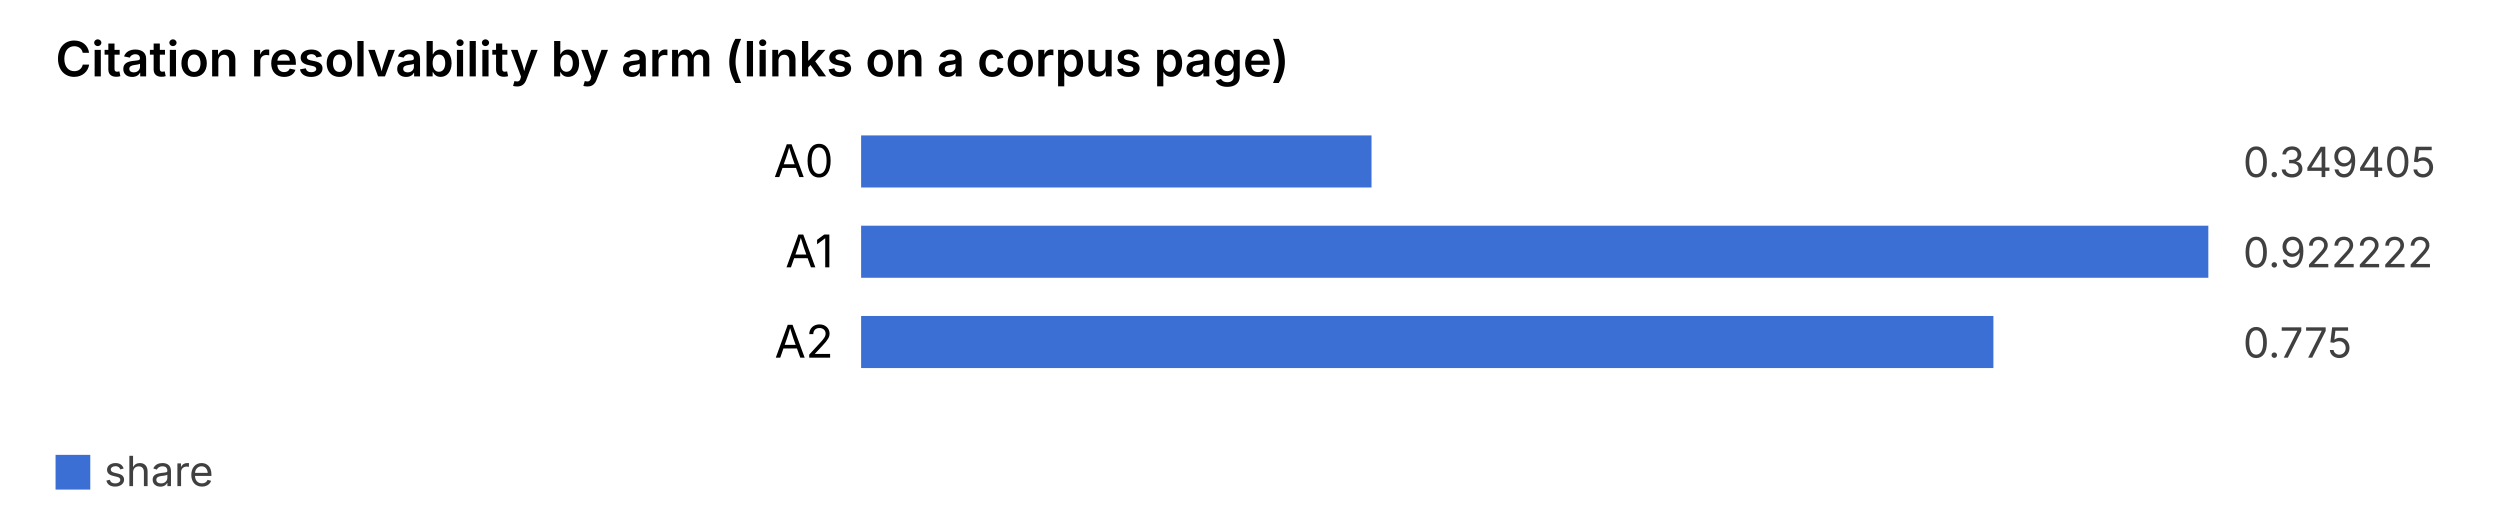
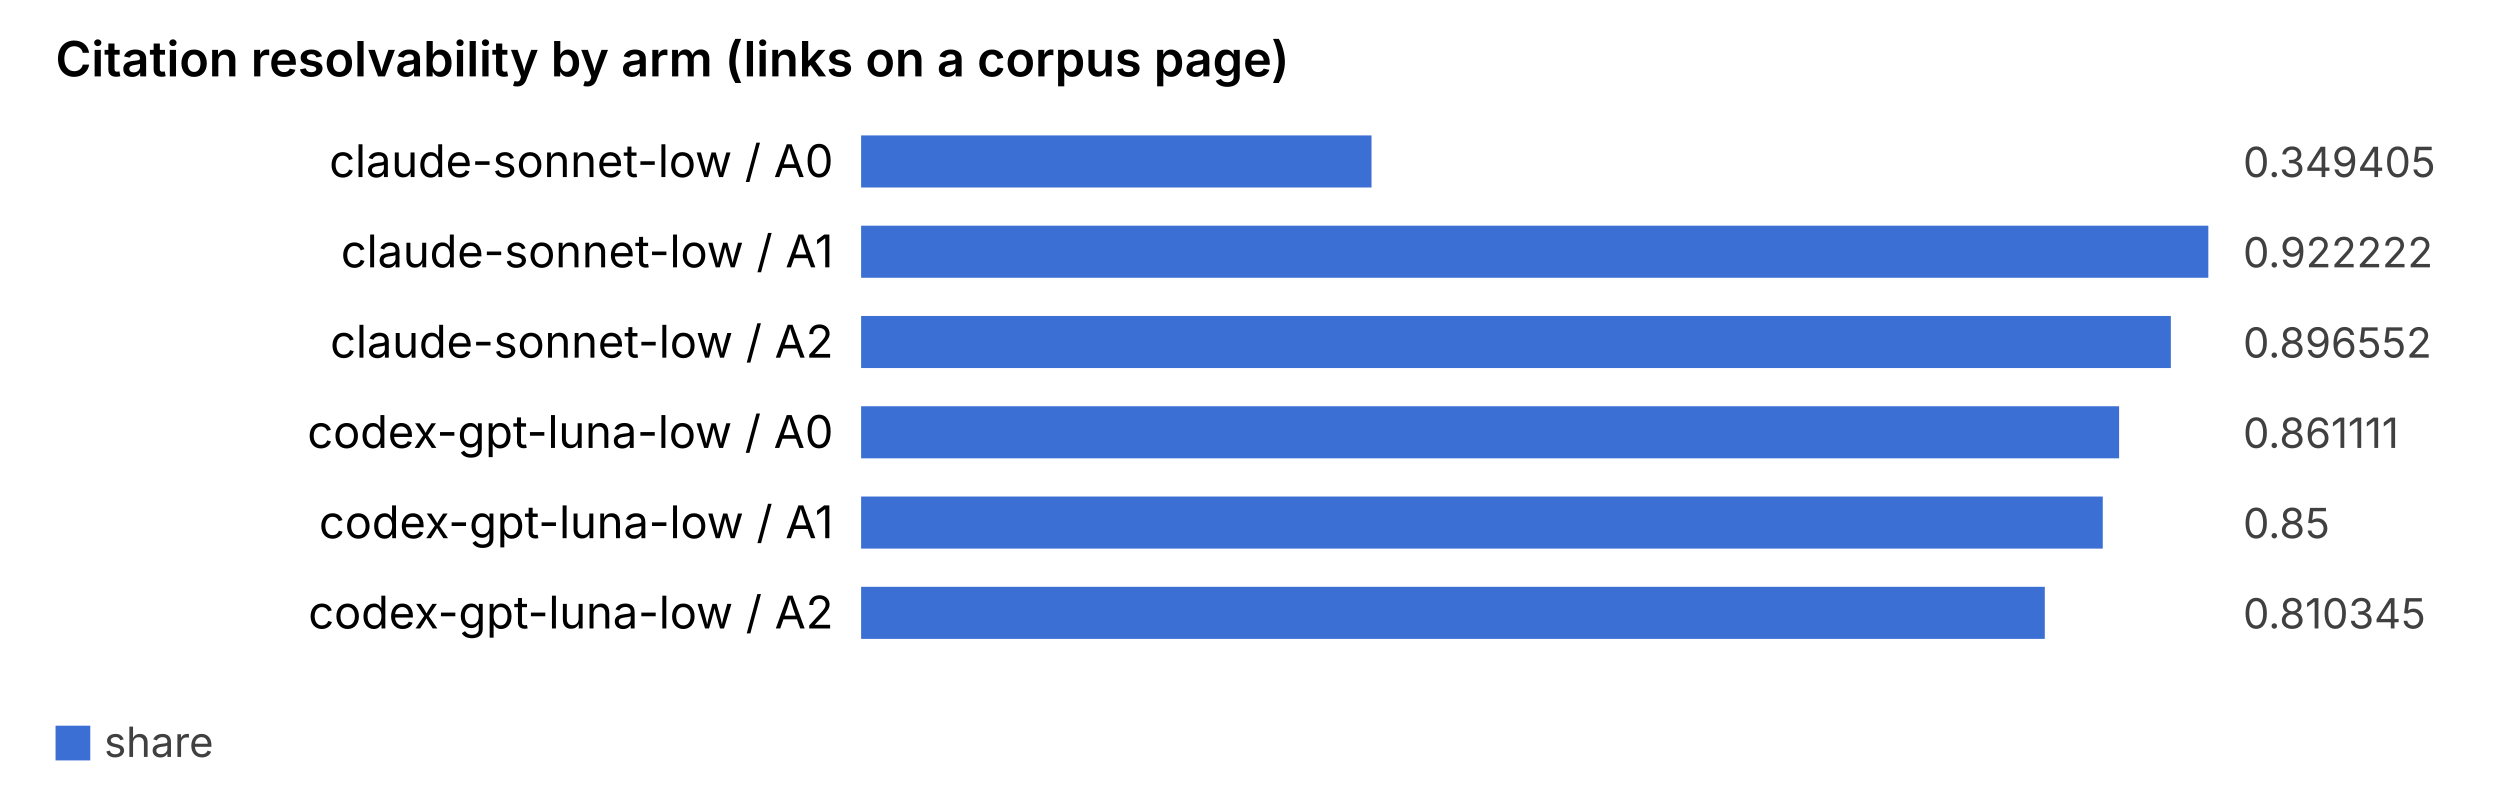
- <svg xmlns="http://www.w3.org/2000/svg" viewBox="0 0 720 148" width="720" height="148" role="img" aria-label="Citation resolvability by arm (links on a corpus page)">
+ <svg xmlns="http://www.w3.org/2000/svg" viewBox="0 0 720 226" width="720" height="226" role="img" aria-label="Citation resolvability by arm (links on a corpus page)">
  <style>text{font:13px system-ui,-apple-system,"Segoe UI",sans-serif;fill:currentColor}.t{font-weight:600;font-size:14px}.v{font-size:12px;opacity:.75}</style>
  <text class="t" x="16" y="22">Citation resolvability by arm (links on a corpus page)</text>
-   <text x="240" y="51.0" text-anchor="end">A0</text>
+   <text x="240" y="51.0" text-anchor="end">claude-sonnet-low / A0</text>
  <rect x="248" y="39.0" width="147.0" height="15" fill="#3b6fd4" />
  <text class="v" x="646" y="51.0">0.349405</text>
-   <text x="240" y="77.0" text-anchor="end">A1</text>
+   <text x="240" y="77.0" text-anchor="end">claude-sonnet-low / A1</text>
  <rect x="248" y="65.0" width="388.0" height="15" fill="#3b6fd4" />
  <text class="v" x="646" y="77.0">0.922222</text>
-   <text x="240" y="103.0" text-anchor="end">A2</text>
-   <rect x="248" y="91.0" width="326.1" height="15" fill="#3b6fd4" />
-   <text class="v" x="646" y="103.0">0.775</text>
-   <rect x="16" y="131" width="10" height="10" fill="#3b6fd4" />
-   <text class="v" x="30" y="140">share</text>
+   <text x="240" y="103.0" text-anchor="end">claude-sonnet-low / A2</text>
+   <rect x="248" y="91.0" width="377.2" height="15" fill="#3b6fd4" />
+   <text class="v" x="646" y="103.0">0.896552</text>
+   <text x="240" y="129.0" text-anchor="end">codex-gpt-luna-low / A0</text>
+   <rect x="248" y="117.0" width="362.3" height="15" fill="#3b6fd4" />
+   <text class="v" x="646" y="129.0">0.861111</text>
+   <text x="240" y="155.0" text-anchor="end">codex-gpt-luna-low / A1</text>
+   <rect x="248" y="143.0" width="357.6" height="15" fill="#3b6fd4" />
+   <text class="v" x="646" y="155.0">0.85</text>
+   <text x="240" y="181.0" text-anchor="end">codex-gpt-luna-low / A2</text>
+   <rect x="248" y="169.0" width="340.9" height="15" fill="#3b6fd4" />
+   <text class="v" x="646" y="181.0">0.810345</text>
+   <rect x="16" y="209" width="10" height="10" fill="#3b6fd4" />
+   <text class="v" x="30" y="218">share</text>
</svg>
